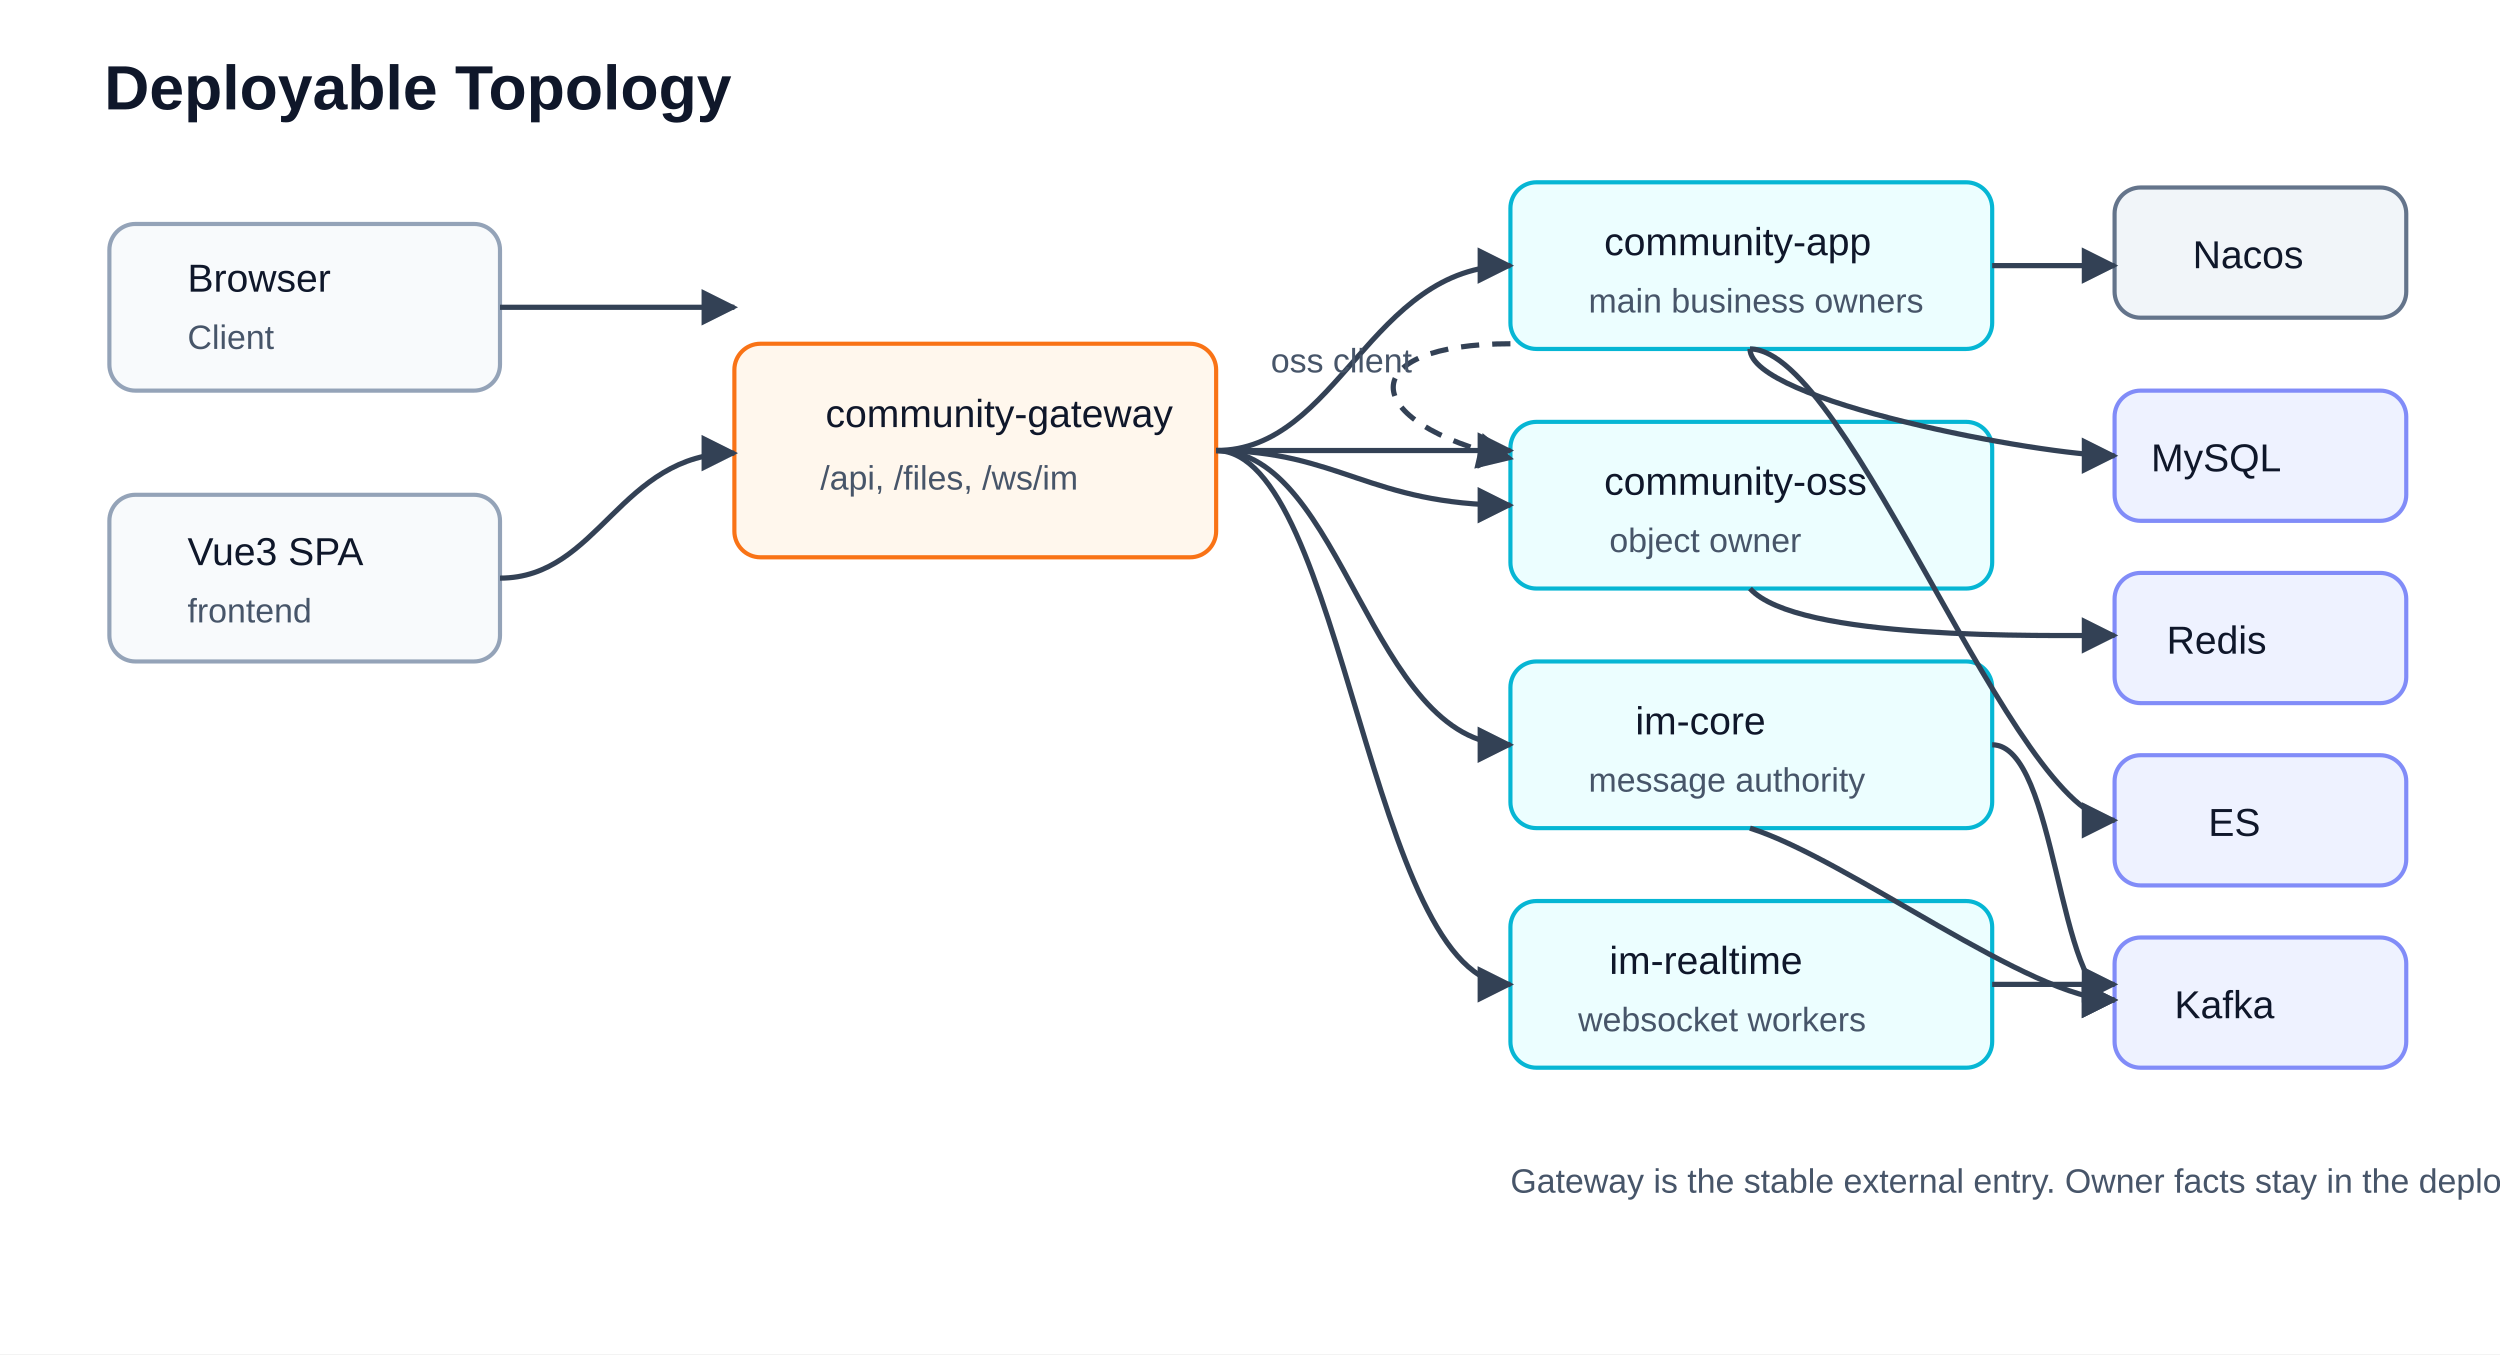
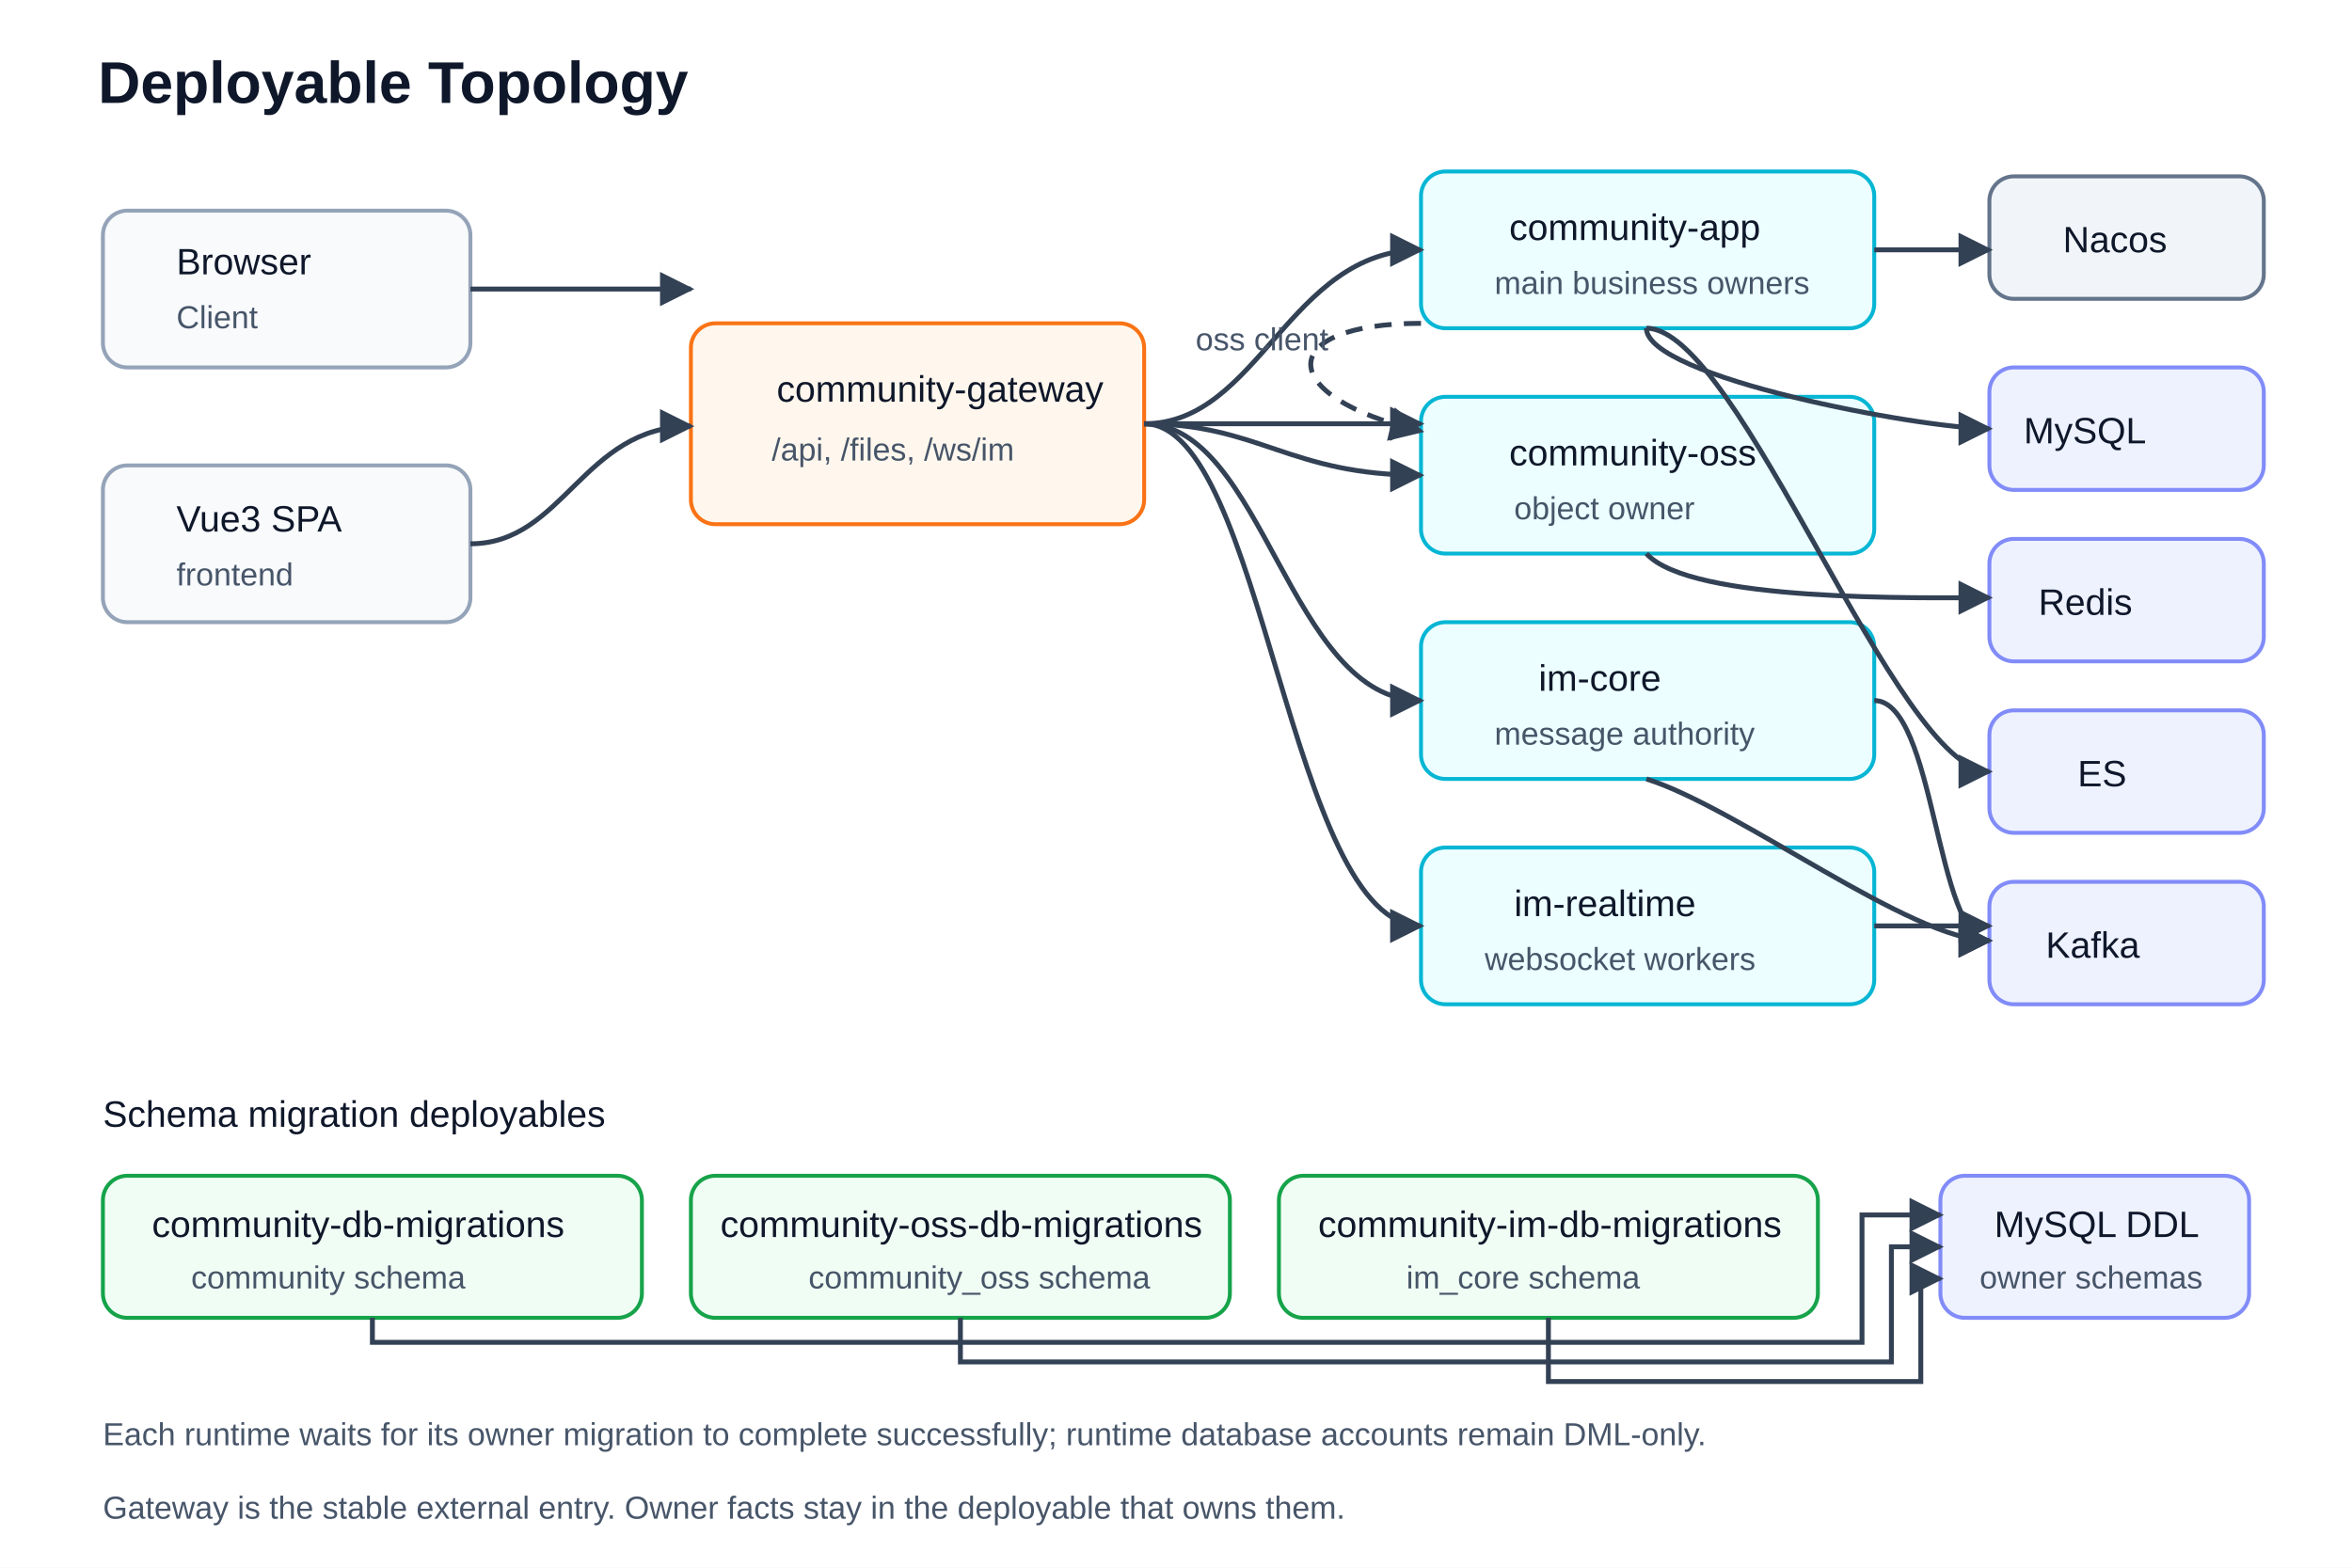
- <svg xmlns="http://www.w3.org/2000/svg" role="img" viewBox="0 0 960 520">
+ <svg xmlns="http://www.w3.org/2000/svg" role="img" viewBox="0 0 960 640">
  <defs>
    <marker id="arrow" viewBox="0 0 10 10" refX="9" refY="5" markerWidth="7" markerHeight="7" orient="auto-start-reverse">
      <path d="M 0 0 L 10 5 L 0 10 z" fill="#334155" />
    </marker>
    <style>
-       text{font-family:Arial,sans-serif;fill:#0f172a}.h{font-size:24px;font-weight:700}.t{font-size:15px}.s{font-size:13px;fill:#475569}.box{fill:#f8fafc;stroke:#94a3b8;stroke-width:1.6;rx:10}.edge{stroke:#334155;stroke-width:2;fill:none;marker-end:url(#arrow)}.dash{stroke-dasharray:7 5}.store{fill:#eef2ff;stroke:#818cf8}.svc{fill:#ecfeff;stroke:#06b6d4}.gw{fill:#fff7ed;stroke:#f97316}.infra{fill:#f1f5f9;stroke:#64748b}
+       text{font-family:Arial,sans-serif;fill:#0f172a}.h{font-size:24px;font-weight:700}.t{font-size:15px}.s{font-size:13px;fill:#475569}.box{fill:#f8fafc;stroke:#94a3b8;stroke-width:1.6;rx:10}.edge{stroke:#334155;stroke-width:2;fill:none;marker-end:url(#arrow)}.dash{stroke-dasharray:7 5}.store{fill:#eef2ff;stroke:#818cf8}.svc{fill:#ecfeff;stroke:#06b6d4}.gw{fill:#fff7ed;stroke:#f97316}.infra{fill:#f1f5f9;stroke:#64748b}.mig{fill:#f0fdf4;stroke:#16a34a}
    </style>
  </defs>
-   <rect width="960" height="520" fill="#ffffff" />
+   <rect width="960" height="640" fill="#ffffff" />
  <text x="40" y="42" class="h">Deployable Topology</text>
  <rect x="42" y="86" width="150" height="64" class="box" />
  <text x="72" y="112" class="t">Browser</text>
  <text x="72" y="134" class="s">Client</text>
  <rect x="42" y="190" width="150" height="64" class="box" />
  <text x="72" y="217" class="t">Vue3 SPA</text>
  <text x="72" y="239" class="s">frontend</text>
  <rect x="282" y="132" width="185" height="82" class="box gw" />
  <text x="317" y="164" class="t">community-gateway</text>
  <text x="315" y="188" class="s">/api, /files, /ws/im</text>
  <rect x="580" y="70" width="185" height="64" class="box svc" />
  <text x="616" y="98" class="t">community-app</text>
  <text x="610" y="120" class="s">main business owners</text>
  <rect x="580" y="162" width="185" height="64" class="box svc" />
  <text x="616" y="190" class="t">community-oss</text>
  <text x="618" y="212" class="s">object owner</text>
  <rect x="580" y="254" width="185" height="64" class="box svc" />
  <text x="628" y="282" class="t">im-core</text>
  <text x="610" y="304" class="s">message authority</text>
  <rect x="580" y="346" width="185" height="64" class="box svc" />
  <text x="618" y="374" class="t">im-realtime</text>
  <text x="606" y="396" class="s">websocket workers</text>
  <rect x="812" y="72" width="112" height="50" class="box infra" />
  <text x="842" y="103" class="t">Nacos</text>
  <rect x="812" y="150" width="112" height="50" class="box store" />
  <text x="826" y="181" class="t">MySQL</text>
  <rect x="812" y="220" width="112" height="50" class="box store" />
  <text x="832" y="251" class="t">Redis</text>
  <rect x="812" y="290" width="112" height="50" class="box store" />
  <text x="848" y="321" class="t">ES</text>
  <rect x="812" y="360" width="112" height="50" class="box store" />
  <text x="835" y="391" class="t">Kafka</text>
  <path class="edge" d="M192 118 H282" />
  <path class="edge" d="M192 222 C230 222 238 174 282 174" />
  <path class="edge" d="M467 173 H580" />
  <path class="edge" d="M467 173 C514 173 526 102 580 102" />
  <path class="edge" d="M467 173 C514 173 526 194 580 194" />
  <path class="edge" d="M467 173 C516 173 526 286 580 286" />
  <path class="edge" d="M467 173 C516 173 526 378 580 378" />
  <path class="edge dash" d="M580 132 C520 132 520 162 580 176" />
  <text x="488" y="143" class="s">oss client</text>
  <path class="edge" d="M765 102 H812" />
  <path class="edge" d="M765 286 C790 286 790 384 812 384" />
  <path class="edge" d="M765 378 H812" />
  <path class="edge" d="M672 134 C672 154 784 175 812 175" />
  <path class="edge" d="M672 226 C690 246 784 244 812 244" />
  <path class="edge" d="M672 134 C710 134 774 315 812 315" />
  <path class="edge" d="M672 318 C710 330 780 384 812 384" />
-   <text x="580" y="458" class="s">Gateway is the stable external entry. Owner facts stay in the deployable that owns them.</text>
+   <text x="42" y="460" class="t">Schema migration deployables</text>
+   <rect x="42" y="480" width="220" height="58" class="box mig" />
+   <text x="62" y="505" class="t">community-db-migrations</text>
+   <text x="78" y="526" class="s">community schema</text>
+   <rect x="282" y="480" width="220" height="58" class="box mig" />
+   <text x="294" y="505" class="t">community-oss-db-migrations</text>
+   <text x="330" y="526" class="s">community_oss schema</text>
+   <rect x="522" y="480" width="220" height="58" class="box mig" />
+   <text x="538" y="505" class="t">community-im-db-migrations</text>
+   <text x="574" y="526" class="s">im_core schema</text>
+   <rect x="792" y="480" width="126" height="58" class="box store" />
+   <text x="814" y="505" class="t">MySQL DDL</text>
+   <text x="808" y="526" class="s">owner schemas</text>
+   <path class="edge" d="M152 538 V548 H760 V496 H792" />
+   <path class="edge" d="M392 538 V556 H772 V509 H792" />
+   <path class="edge" d="M632 538 V564 H784 V522 H792" />
+   <text x="42" y="590" class="s">Each runtime waits for its owner migration to complete successfully; runtime database accounts remain DML-only.</text>
+   <text x="42" y="620" class="s">Gateway is the stable external entry. Owner facts stay in the deployable that owns them.</text>
</svg>
